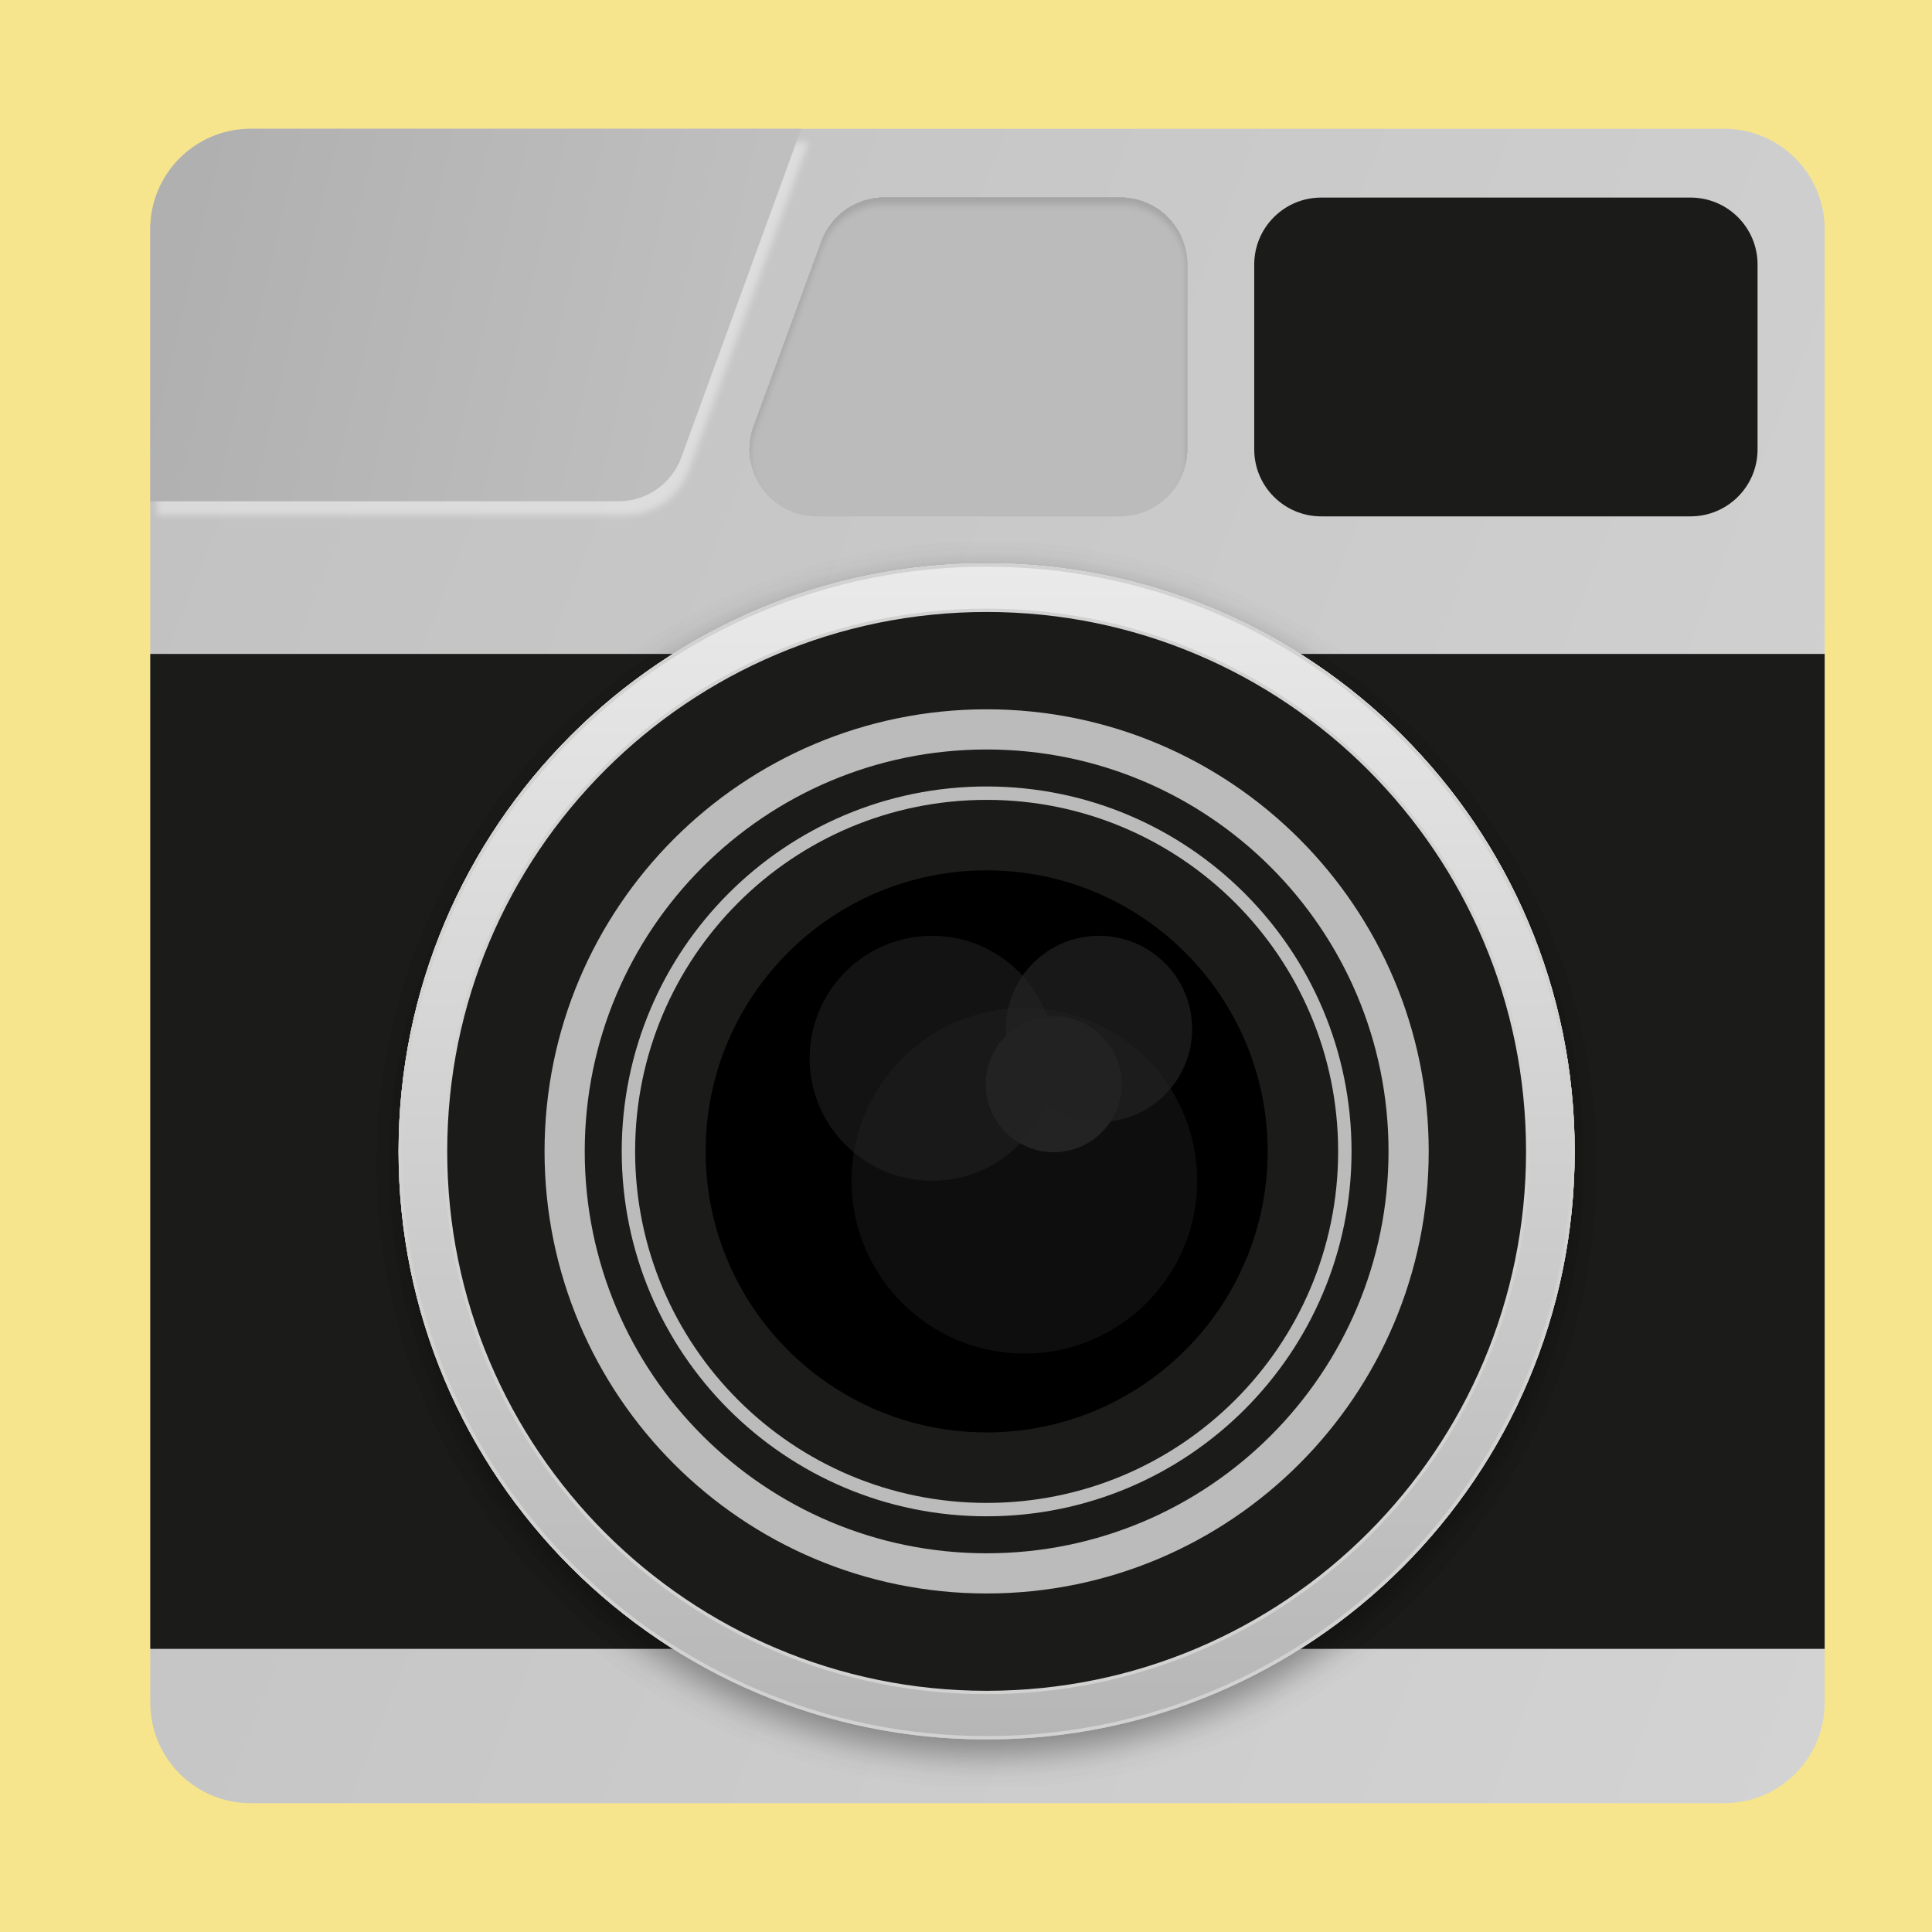
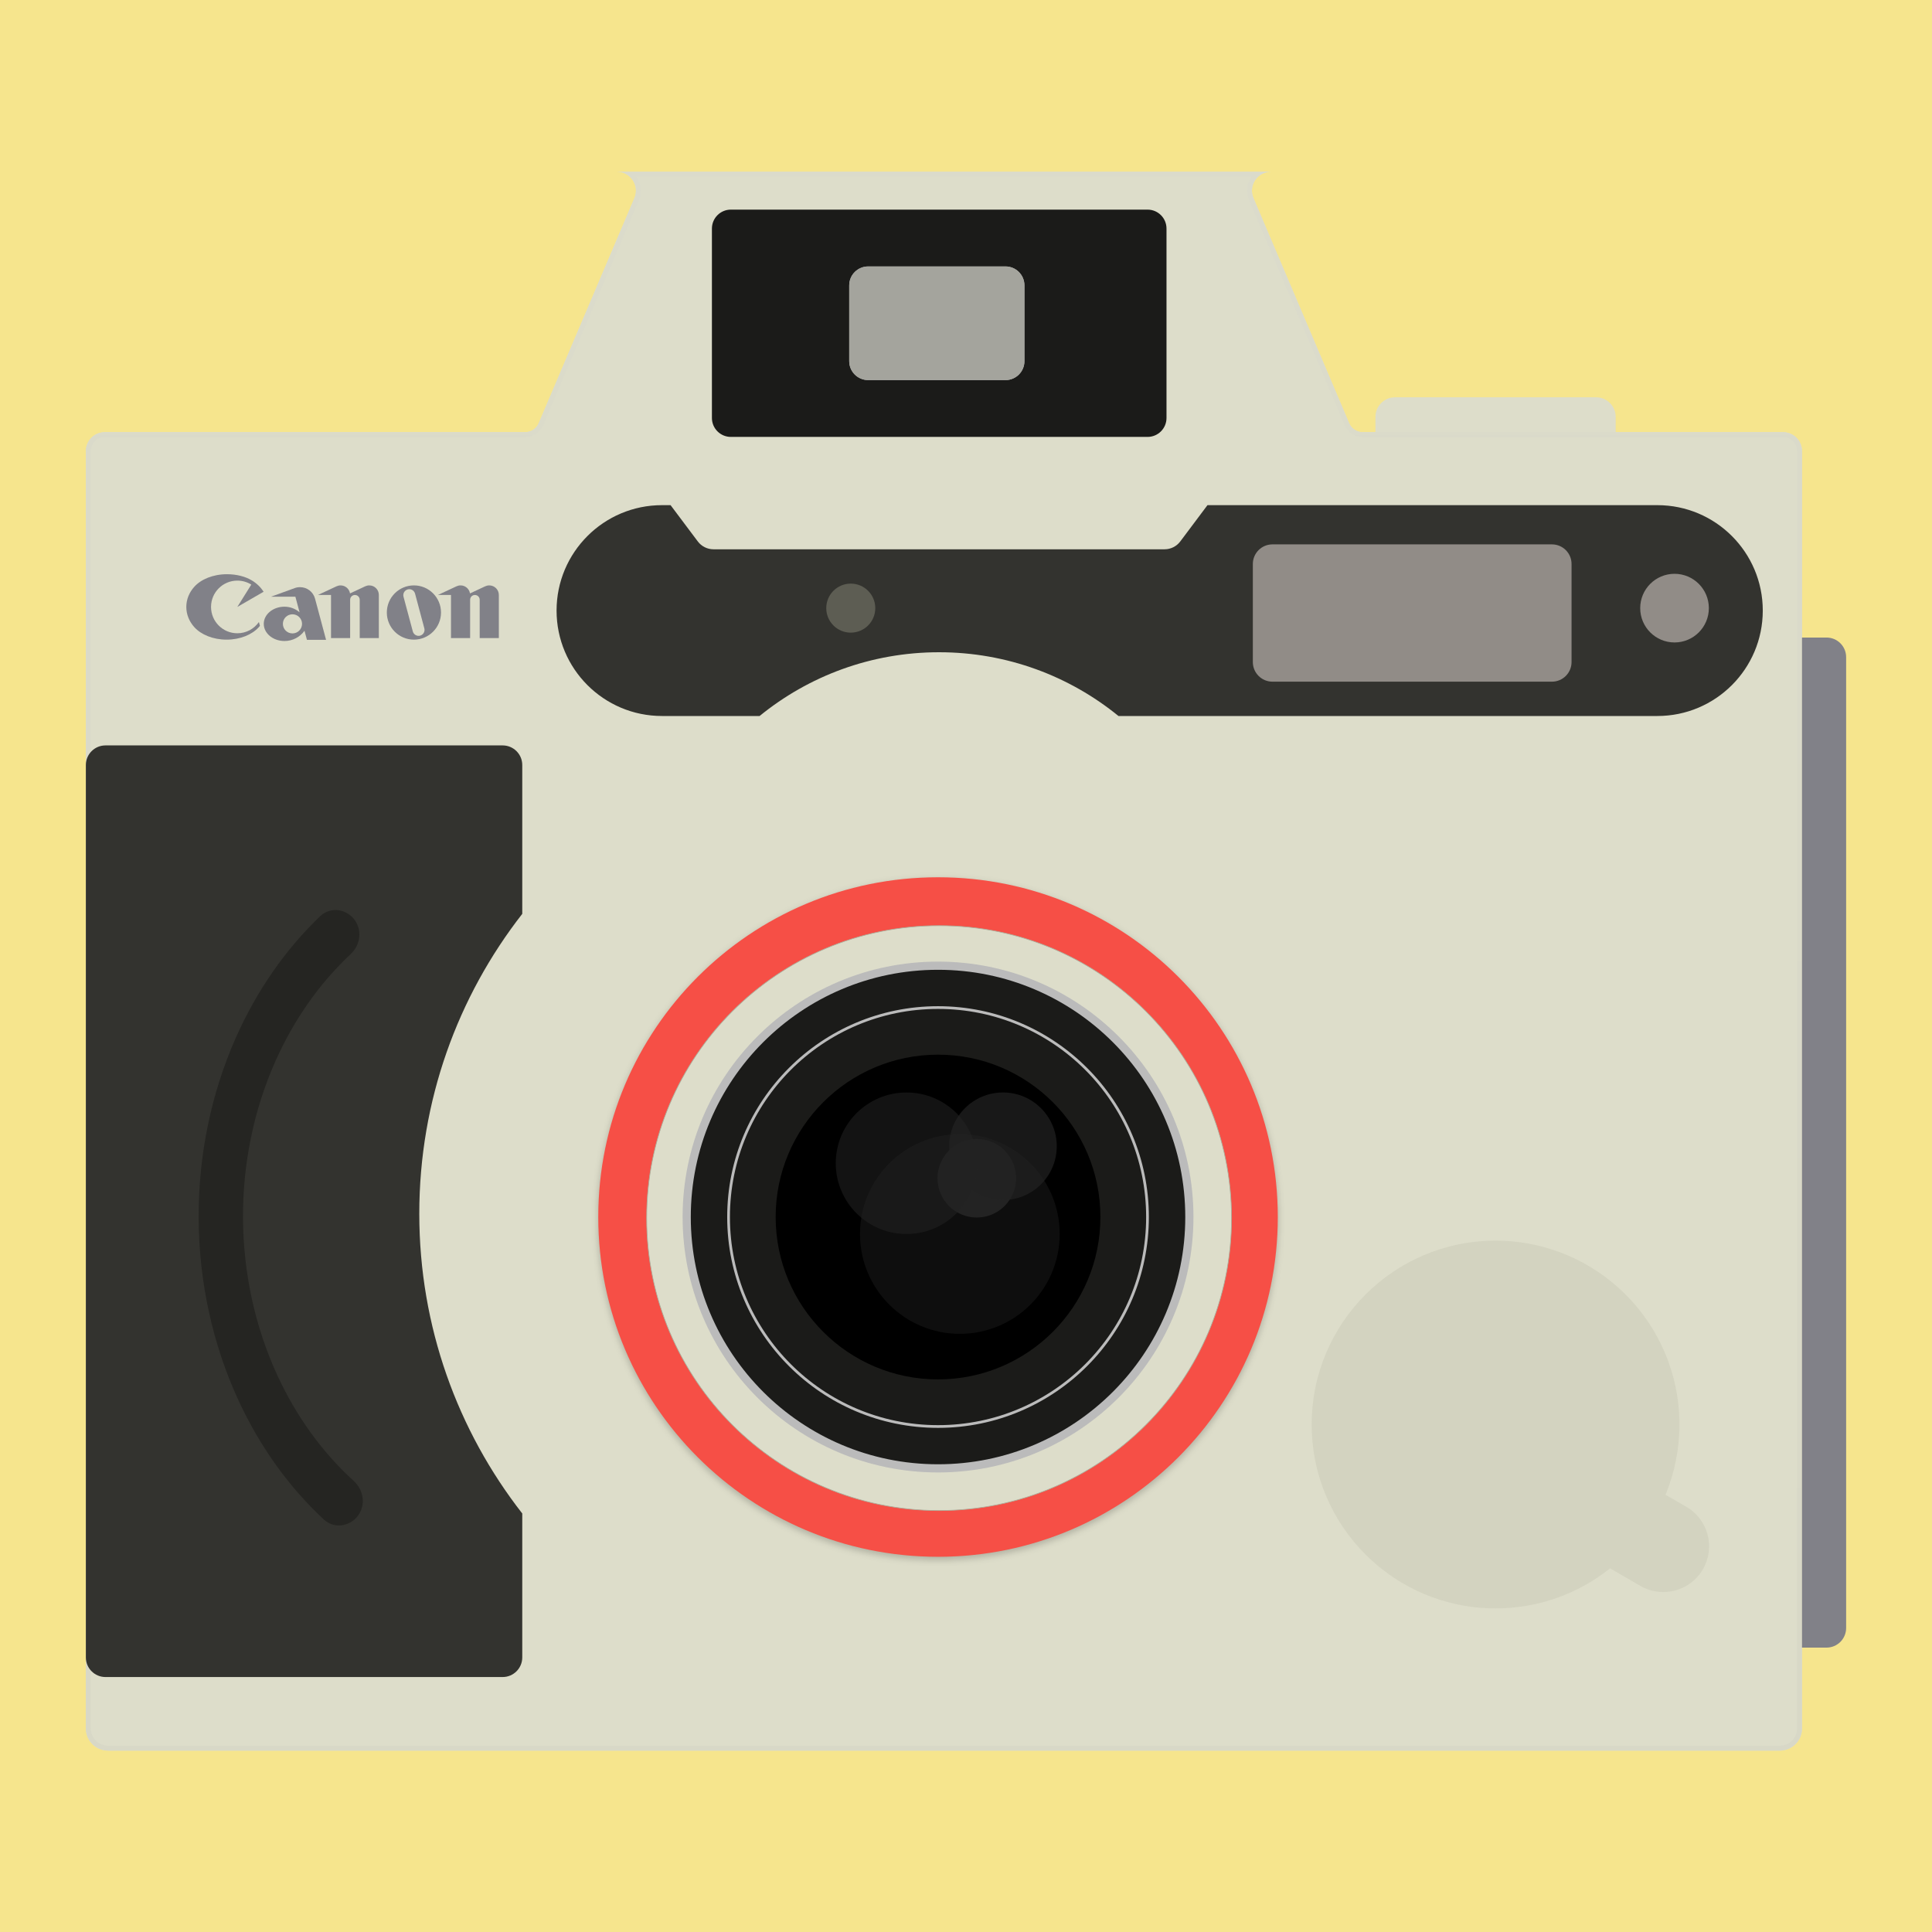
<svg xmlns="http://www.w3.org/2000/svg" width="90" height="90" viewBox="0 0 90 90" fill="none">
  <rect width="90" height="90" fill="#F6E58D" />
-   <rect x="7" y="6" width="78" height="78" rx="4.68" fill="url(#paint0_linear_2380_6206)" />
-   <rect x="7" y="30.463" width="78" height="46.347" fill="#1B1B19" />
-   <g filter="url(#filter0_i_2380_6206)">
-     <path d="M38.271 11.25C38.722 10.021 39.892 9.204 41.2 9.204H52.181C53.904 9.204 55.301 10.601 55.301 12.324V20.934C55.301 22.657 53.904 24.054 52.181 24.054H38.041C35.872 24.054 34.365 21.896 35.112 19.86L38.271 11.25Z" fill="#BBBBBB" />
+   <rect x="64.073" y="18.507" width="11.192" height="3.426" rx="0.914" fill="#DDDDCA" />
+   <mask id="path-2-inside-1_2380_6206" fill="white">
+     <path fill-rule="evenodd" clip-rule="evenodd" d="M5.026 8H28.742C29.374 8 29.801 8.646 29.554 9.228L25.096 19.713C24.988 19.967 24.739 20.132 24.463 20.132H4.882C4.395 20.132 4 20.527 4 21.014V80.516C4 81.087 4.462 81.549 5.032 81.549H82.912C83.482 81.549 83.944 81.087 83.944 80.516V21.014C83.944 20.527 83.549 20.132 83.062 20.132L63.482 20.132C63.206 20.132 62.956 19.967 62.848 19.713L58.391 9.228C58.143 8.646 58.57 8 59.203 8L82.919 8C82.917 8 82.914 8 82.912 8H35.7H5.032C5.03 8 5.028 8 5.026 8Z" />
+   </mask>
+   <path fill-rule="evenodd" clip-rule="evenodd" d="M5.026 8H28.742C29.374 8 29.801 8.646 29.554 9.228L25.096 19.713C24.988 19.967 24.739 20.132 24.463 20.132H4.882C4.395 20.132 4 20.527 4 21.014V80.516C4 81.087 4.462 81.549 5.032 81.549H82.912C83.482 81.549 83.944 81.087 83.944 80.516V21.014C83.944 20.527 83.549 20.132 83.062 20.132L63.482 20.132C63.206 20.132 62.956 19.967 62.848 19.713L58.391 9.228C58.143 8.646 58.57 8 59.203 8L82.919 8C82.917 8 82.914 8 82.912 8H35.7H5.032C5.03 8 5.028 8 5.026 8Z" fill="#DDDDCA" />
+   <path d="M5.026 8L5.025 7.772L5.026 8.228V8ZM25.096 19.713L24.886 19.624L24.886 19.624L25.096 19.713ZM63.482 20.132L63.482 20.36H63.482L63.482 20.132ZM62.848 19.713L62.638 19.802L62.638 19.802L62.848 19.713ZM82.919 8L82.919 8.228L82.921 7.772L82.919 8ZM58.391 9.228L58.181 9.317L58.181 9.317L58.391 9.228ZM83.062 20.132L83.062 19.904H83.062L83.062 20.132ZM29.554 9.228L29.343 9.138L29.554 9.228ZM28.742 7.772H5.026V8.228H28.742V7.772ZM25.306 19.802L29.764 9.317L29.343 9.138L24.886 19.624L25.306 19.802ZM24.463 20.36C24.83 20.36 25.163 20.141 25.306 19.802L24.886 19.624C24.814 19.793 24.647 19.904 24.463 19.904V20.36ZM4.882 20.36H24.463V19.904H4.882V20.36ZM4.228 80.516V21.014H3.772V80.516H4.228ZM5.032 81.32C4.588 81.32 4.228 80.96 4.228 80.516H3.772C3.772 81.213 4.336 81.777 5.032 81.777V81.32ZM82.912 81.32H5.032V81.777H82.912V81.32ZM83.716 80.516C83.716 80.96 83.356 81.32 82.912 81.32V81.777C83.608 81.777 84.173 81.213 84.173 80.516H83.716ZM83.716 21.014V80.516H84.173V21.014H83.716ZM83.062 19.904L63.482 19.904L63.482 20.36L83.062 20.36L83.062 19.904ZM63.482 19.904C63.297 19.904 63.131 19.793 63.059 19.624L62.638 19.802C62.782 20.141 63.114 20.36 63.482 20.36V19.904ZM63.059 19.624L58.601 9.138L58.181 9.317L62.638 19.802L63.059 19.624ZM59.203 8.228L82.919 8.228L82.919 7.772L59.203 7.772L59.203 8.228ZM82.912 8.228C82.914 8.228 82.916 8.228 82.918 8.228L82.921 7.772C82.918 7.772 82.915 7.772 82.912 7.772V8.228ZM35.7 8.228H82.912V7.772H35.7V8.228ZM5.032 8.228H35.7V7.772H5.032V8.228ZM5.028 8.228C5.029 8.228 5.031 8.228 5.032 8.228V7.772C5.03 7.772 5.027 7.772 5.025 7.772L5.028 8.228ZM58.601 9.138C58.418 8.707 58.734 8.228 59.203 8.228L59.203 7.772C58.407 7.772 57.869 8.584 58.181 9.317L58.601 9.138ZM84.173 21.014C84.173 20.401 83.675 19.904 83.062 19.904L83.062 20.36C83.423 20.36 83.716 20.653 83.716 21.014H84.173ZM4.882 19.904C4.269 19.904 3.772 20.401 3.772 21.014H4.228C4.228 20.653 4.521 20.36 4.882 20.36V19.904ZM28.742 8.228C29.21 8.228 29.527 8.707 29.343 9.138L29.764 9.317C30.075 8.584 29.538 7.772 28.742 7.772V8.228Z" fill="url(#paint0_linear_2380_6206)" mask="url(#path-2-inside-1_2380_6206)" />
+   <path d="M11.056 29.5C10.379 29.5 9.831 28.951 9.831 28.273C9.831 27.596 10.379 27.047 11.056 27.047C11.295 27.047 11.518 27.115 11.706 27.233L11.056 28.273L12.279 27.567C12.146 27.355 11.956 27.172 11.725 27.034C11.432 26.858 11.024 26.749 10.573 26.749C9.93 26.749 9.366 26.983 9.051 27.334C8.818 27.593 8.679 27.919 8.679 28.273C8.679 28.628 8.818 28.954 9.051 29.214C9.366 29.564 9.922 29.797 10.555 29.797C11.188 29.797 11.743 29.564 12.059 29.214C12.076 29.194 12.093 29.175 12.109 29.155L12.061 28.976C11.839 29.293 11.472 29.5 11.056 29.5" fill="#818188" />
+   <path d="M15.189 29.805L14.676 27.889C14.594 27.579 14.312 27.352 13.977 27.352C13.89 27.352 13.806 27.367 13.729 27.395L12.624 27.797H13.76L13.955 28.523C13.766 28.361 13.521 28.262 13.252 28.262C12.719 28.262 12.287 28.62 12.287 29.061C12.287 29.503 12.719 29.861 13.252 29.861C13.636 29.861 13.976 29.673 14.185 29.384L14.298 29.805H15.189V29.805ZM13.624 29.507C13.378 29.507 13.178 29.308 13.178 29.061C13.178 28.815 13.378 28.616 13.624 28.616C13.87 28.616 14.07 28.815 14.07 29.061C14.07 29.308 13.87 29.507 13.624 29.507Z" fill="#818188" />
+   <path d="M17.203 27.27C17.135 27.27 17.072 27.285 17.015 27.312L16.305 27.643C16.27 27.431 16.087 27.27 15.866 27.27C15.799 27.27 15.735 27.285 15.677 27.312L14.811 27.716H15.42V29.723H16.311V27.939C16.311 27.816 16.411 27.716 16.534 27.716C16.657 27.716 16.757 27.816 16.757 27.939V29.723H17.648V27.716C17.648 27.469 17.449 27.27 17.203 27.27" fill="#818188" />
+   <path d="M20.544 28.534C20.544 29.231 19.979 29.797 19.282 29.797C18.585 29.797 18.02 29.231 18.02 28.534C18.02 27.836 18.585 27.27 19.282 27.27C19.979 27.27 20.544 27.836 20.544 28.534V28.534ZM19.335 27.654C19.295 27.505 19.142 27.417 18.994 27.457C18.846 27.496 18.757 27.649 18.797 27.798L19.23 29.413C19.27 29.562 19.422 29.651 19.57 29.611C19.719 29.571 19.807 29.418 19.767 29.269L19.335 27.654V27.654Z" fill="#818188" />
+   <path d="M22.792 27.27C22.725 27.27 22.661 27.285 22.603 27.312L21.894 27.643C21.859 27.431 21.676 27.27 21.455 27.27C21.388 27.27 21.324 27.285 21.266 27.312L20.4 27.716H21.009V29.723H21.9V27.939C21.9 27.816 22 27.716 22.123 27.716C22.246 27.716 22.346 27.816 22.346 27.939V29.723H23.238V27.716C23.238 27.469 23.038 27.27 22.792 27.27" fill="#818188" />
+   <path fill-rule="evenodd" clip-rule="evenodd" d="M24.329 42.571V35.638C24.329 35.133 23.92 34.724 23.415 34.724H4.914C4.409 34.724 4 35.133 4 35.638V77.209C4 77.713 4.409 78.123 4.914 78.123H23.415C23.92 78.123 24.329 77.713 24.329 77.209V70.504C21.323 66.651 19.532 61.803 19.532 56.538C19.532 51.272 21.323 46.424 24.329 42.571Z" fill="#33332F" />
+   <path d="M16.749 70.494C16.402 71.1 15.595 71.259 15.084 70.783C13.448 69.263 12.09 67.367 11.096 65.206C9.904 62.616 9.272 59.724 9.254 56.782C9.236 53.84 9.832 50.938 10.992 48.327C11.96 46.149 13.296 44.229 14.914 42.681C15.418 42.199 16.226 42.346 16.581 42.947V42.947C16.869 43.434 16.752 44.056 16.338 44.444C14.885 45.802 13.687 47.504 12.826 49.443C11.822 51.703 11.305 54.217 11.32 56.764C11.336 59.312 11.884 61.816 12.916 64.059C13.8 65.981 15.017 67.662 16.485 68.995C16.905 69.378 17.032 70 16.749 70.494V70.494Z" fill="#252522" />
+   <path d="M83.944 29.699H85.086C85.591 29.699 86 30.108 86 30.613V75.838C86 76.343 85.591 76.752 85.086 76.752H83.944V29.699Z" fill="#818188" />
+   <path fill-rule="evenodd" clip-rule="evenodd" d="M77.587 69.632C78.004 68.624 78.234 67.519 78.234 66.359C78.234 61.629 74.399 57.794 69.668 57.794C64.938 57.794 61.103 61.629 61.103 66.359C61.103 71.09 64.938 74.925 69.668 74.925C71.686 74.925 73.54 74.228 75.004 73.061L76.42 73.879C77.439 74.467 78.742 74.118 79.33 73.099C79.919 72.08 79.57 70.777 78.55 70.189L77.587 69.632Z" fill="#D3D3C0" />
+   <rect x="33.164" y="9.765" width="21.176" height="10.588" rx="0.882" fill="#1B1B19" />
+   <rect x="39.56" y="12.412" width="8.162" height="5.294" rx="0.882" fill="#BBBBBB" />
+   <rect x="39.56" y="12.412" width="8.162" height="5.294" rx="0.882" fill="#A4A49D" />
+   <g filter="url(#filter0_d_2380_6206)">
+     <circle cx="43.697" cy="56.694" r="15.827" fill="#F64F46" />
  </g>
-   <g filter="url(#filter1_d_2380_6206)">
-     <path d="M7 10.68C7 8.095 9.095 6 11.68 6L37.325 6L31.742 21.3C31.293 22.532 30.122 23.351 28.811 23.351H7V10.68Z" fill="url(#paint1_linear_2380_6206)" />
-   </g>
-   <rect x="58.427" y="9.204" width="23.447" height="14.85" rx="3.12" fill="#1B1B19" />
-   <g filter="url(#filter2_d_2380_6206)">
-     <circle cx="45.961" cy="53.636" r="27.394" fill="url(#paint2_linear_2380_6206)" />
-     <circle cx="45.961" cy="53.636" r="27.316" stroke="#D3D2D2" stroke-width="0.156" />
-   </g>
-   <circle cx="45.961" cy="53.636" r="25.206" fill="#1B1B19" stroke="#D3D2D2" stroke-width="0.156" />
-   <circle cx="45.961" cy="53.636" r="19.658" fill="#1B1B19" stroke="#BBBBBB" stroke-width="1.872" />
-   <circle cx="45.961" cy="53.636" r="16.687" fill="#1B1B19" stroke="#BBBBBB" stroke-width="0.624" />
-   <circle cx="45.961" cy="53.636" r="13.091" fill="url(#paint3_linear_2380_6206)" />
-   <circle cx="49.087" cy="50.51" r="3.165" fill="#232323" />
-   <circle cx="51.197" cy="47.931" r="4.338" fill="#232323" fill-opacity="0.7" />
-   <circle cx="43.421" cy="49.299" r="5.705" fill="#232323" fill-opacity="0.56" />
-   <circle cx="47.719" cy="55.004" r="8.05" fill="#232323" fill-opacity="0.4" />
-   <g filter="url(#filter3_d_2380_6206)">
-     <circle cx="45.961" cy="53.636" r="27.394" fill="url(#paint4_linear_2380_6206)" />
-     <circle cx="45.961" cy="53.636" r="27.316" stroke="#D3D2D2" stroke-width="0.156" />
-   </g>
-   <circle cx="45.961" cy="53.636" r="25.206" fill="#1B1B19" stroke="#D3D2D2" stroke-width="0.156" />
-   <circle cx="45.961" cy="53.636" r="19.658" fill="#1B1B19" stroke="#BBBBBB" stroke-width="1.872" />
-   <circle cx="45.961" cy="53.636" r="16.687" fill="#1B1B19" stroke="#BBBBBB" stroke-width="0.624" />
-   <circle cx="45.961" cy="53.636" r="13.091" fill="url(#paint5_linear_2380_6206)" />
-   <circle cx="49.087" cy="50.51" r="3.165" fill="#232323" />
-   <circle cx="51.197" cy="47.931" r="4.338" fill="#232323" fill-opacity="0.7" />
-   <circle cx="43.421" cy="49.299" r="5.705" fill="#232323" fill-opacity="0.56" />
-   <circle cx="47.719" cy="55.004" r="8.05" fill="#232323" fill-opacity="0.4" />
+   <circle cx="43.747" cy="56.744" r="13.623" fill="#DDDDCA" stroke="#ABAE9B" stroke-width="0.032" />
+   <circle cx="43.697" cy="56.694" r="11.708" fill="#1B1B19" stroke="#BBBBBB" stroke-width="0.381" />
+   <circle cx="43.697" cy="56.694" r="9.758" fill="#1B1B19" stroke="#BBBBBB" stroke-width="0.127" />
+   <circle cx="43.697" cy="56.694" r="7.564" fill="url(#paint1_linear_2380_6206)" />
+   <circle cx="45.503" cy="54.888" r="1.829" fill="#232323" />
+   <circle cx="46.722" cy="53.397" r="2.506" fill="#232323" fill-opacity="0.7" />
+   <circle cx="42.229" cy="54.188" r="3.296" fill="#232323" fill-opacity="0.56" />
+   <circle cx="44.713" cy="57.484" r="4.651" fill="#232323" fill-opacity="0.4" />
+   <path fill-rule="evenodd" clip-rule="evenodd" d="M30.838 23.532H31.238L32.506 25.222C32.678 25.452 32.949 25.588 33.237 25.588H54.251C54.538 25.588 54.809 25.452 54.982 25.222L56.249 23.532H77.206C79.918 23.532 82.117 25.731 82.117 28.443C82.117 31.155 79.918 33.354 77.206 33.354H52.103C49.823 31.497 46.913 30.384 43.744 30.384C40.574 30.384 37.665 31.497 35.385 33.354H30.838C28.126 33.354 25.927 31.155 25.927 28.443C25.927 25.731 28.126 23.532 30.838 23.532Z" fill="#33332F" />
+   <circle cx="39.632" cy="28.329" r="1.142" fill="#5D5D53" />
+   <path d="M58.362 26.273C58.362 25.768 58.771 25.359 59.276 25.359H72.295C72.8 25.359 73.209 25.768 73.209 26.273V30.841C73.209 31.346 72.8 31.755 72.295 31.755H59.276C58.771 31.755 58.362 31.346 58.362 30.841V26.273Z" fill="#918C87" />
+   <circle cx="78.006" cy="28.329" r="1.599" fill="#918C87" />
  <defs>
-     <filter id="filter0_i_2380_6206" x="34.919" y="9.204" width="20.382" height="15.162" filterUnits="userSpaceOnUse" color-interpolation-filters="sRGB">
-       <feFlood flood-opacity="0" result="BackgroundImageFix" />
-       <feBlend mode="normal" in="SourceGraphic" in2="BackgroundImageFix" result="shape" />
-       <feColorMatrix in="SourceAlpha" type="matrix" values="0 0 0 0 0 0 0 0 0 0 0 0 0 0 0 0 0 0 127 0" result="hardAlpha" />
-       <feOffset dy="0.312" />
-       <feGaussianBlur stdDeviation="0.156" />
-       <feComposite in2="hardAlpha" operator="arithmetic" k2="-1" k3="1" />
-       <feColorMatrix type="matrix" values="0 0 0 0 0 0 0 0 0 0 0 0 0 0 0 0 0 0 0.12 0" />
-       <feBlend mode="normal" in2="shape" result="effect1_innerShadow_2380_6206" />
-     </filter>
-     <filter id="filter1_d_2380_6206" x="7" y="6" width="30.949" height="18.287" filterUnits="userSpaceOnUse" color-interpolation-filters="sRGB">
+     <filter id="filter0_d_2380_6206" x="27.552" y="40.676" width="32.29" height="32.289" filterUnits="userSpaceOnUse" color-interpolation-filters="sRGB">
      <feFlood flood-opacity="0" result="BackgroundImageFix" />
      <feColorMatrix in="SourceAlpha" type="matrix" values="0 0 0 0 0 0 0 0 0 0 0 0 0 0 0 0 0 0 127 0" result="hardAlpha" />
-       <feOffset dx="0.312" dy="0.624" />
-       <feGaussianBlur stdDeviation="0.156" />
-       <feColorMatrix type="matrix" values="0 0 0 0 1 0 0 0 0 1 0 0 0 0 1 0 0 0 0.4 0" />
-       <feBlend mode="normal" in2="BackgroundImageFix" result="effect1_dropShadow_2380_6206" />
-       <feBlend mode="normal" in="SourceGraphic" in2="effect1_dropShadow_2380_6206" result="shape" />
-     </filter>
-     <filter id="filter2_d_2380_6206" x="17.007" y="25.306" width="57.908" height="57.908" filterUnits="userSpaceOnUse" color-interpolation-filters="sRGB">
-       <feFlood flood-opacity="0" result="BackgroundImageFix" />
-       <feColorMatrix in="SourceAlpha" type="matrix" values="0 0 0 0 0 0 0 0 0 0 0 0 0 0 0 0 0 0 127 0" result="hardAlpha" />
-       <feOffset dy="0.624" />
-       <feGaussianBlur stdDeviation="0.78" />
+       <feOffset dy="0.127" />
+       <feGaussianBlur stdDeviation="0.159" />
      <feColorMatrix type="matrix" values="0 0 0 0 0 0 0 0 0 0 0 0 0 0 0 0 0 0 0.2 0" />
      <feBlend mode="normal" in2="BackgroundImageFix" result="effect1_dropShadow_2380_6206" />
      <feBlend mode="normal" in="SourceGraphic" in2="effect1_dropShadow_2380_6206" result="shape" />
    </filter>
-     <filter id="filter3_d_2380_6206" x="17.007" y="25.306" width="57.908" height="57.908" filterUnits="userSpaceOnUse" color-interpolation-filters="sRGB">
-       <feFlood flood-opacity="0" result="BackgroundImageFix" />
-       <feColorMatrix in="SourceAlpha" type="matrix" values="0 0 0 0 0 0 0 0 0 0 0 0 0 0 0 0 0 0 127 0" result="hardAlpha" />
-       <feOffset dy="0.624" />
-       <feGaussianBlur stdDeviation="0.78" />
-       <feColorMatrix type="matrix" values="0 0 0 0 0 0 0 0 0 0 0 0 0 0 0 0 0 0 0.2 0" />
-       <feBlend mode="normal" in2="BackgroundImageFix" result="effect1_dropShadow_2380_6206" />
-       <feBlend mode="normal" in="SourceGraphic" in2="effect1_dropShadow_2380_6206" result="shape" />
-     </filter>
-     <linearGradient id="paint0_linear_2380_6206" x1="7.905" y1="7.602" x2="99.908" y2="43.72" gradientUnits="userSpaceOnUse">
-       <stop stop-color="#C1C1C1" />
-       <stop offset="1" stop-color="#D3D3D3" />
+     <linearGradient id="paint0_linear_2380_6206" x1="43.972" y1="8" x2="43.972" y2="81.549" gradientUnits="userSpaceOnUse">
+       <stop stop-color="#DBDBCB" />
+       <stop offset="1" stop-color="#D8D8C7" />
    </linearGradient>
-     <linearGradient id="paint1_linear_2380_6206" x1="9.633" y1="6" x2="36.556" y2="12.256" gradientUnits="userSpaceOnUse">
-       <stop stop-color="#B0B0B0" />
-       <stop offset="1" stop-color="#C0C0C0" />
-     </linearGradient>
-     <linearGradient id="paint2_linear_2380_6206" x1="45.961" y1="26.242" x2="45.961" y2="81.03" gradientUnits="userSpaceOnUse">
-       <stop stop-color="#EAEAEA" />
-       <stop offset="1" stop-color="#B6B6B6" />
-     </linearGradient>
-     <linearGradient id="paint3_linear_2380_6206" x1="46" y1="66.727" x2="46" y2="40.545" gradientUnits="userSpaceOnUse">
-       <stop />
-       <stop offset="1" />
-     </linearGradient>
-     <linearGradient id="paint4_linear_2380_6206" x1="45.961" y1="26.242" x2="45.961" y2="81.03" gradientUnits="userSpaceOnUse">
-       <stop stop-color="#EAEAEA" />
-       <stop offset="1" stop-color="#B6B6B6" />
-     </linearGradient>
-     <linearGradient id="paint5_linear_2380_6206" x1="46" y1="66.727" x2="46" y2="40.545" gradientUnits="userSpaceOnUse">
+     <linearGradient id="paint1_linear_2380_6206" x1="43.72" y1="64.257" x2="43.72" y2="49.13" gradientUnits="userSpaceOnUse">
      <stop />
      <stop offset="1" />
    </linearGradient>
  </defs>
</svg>
